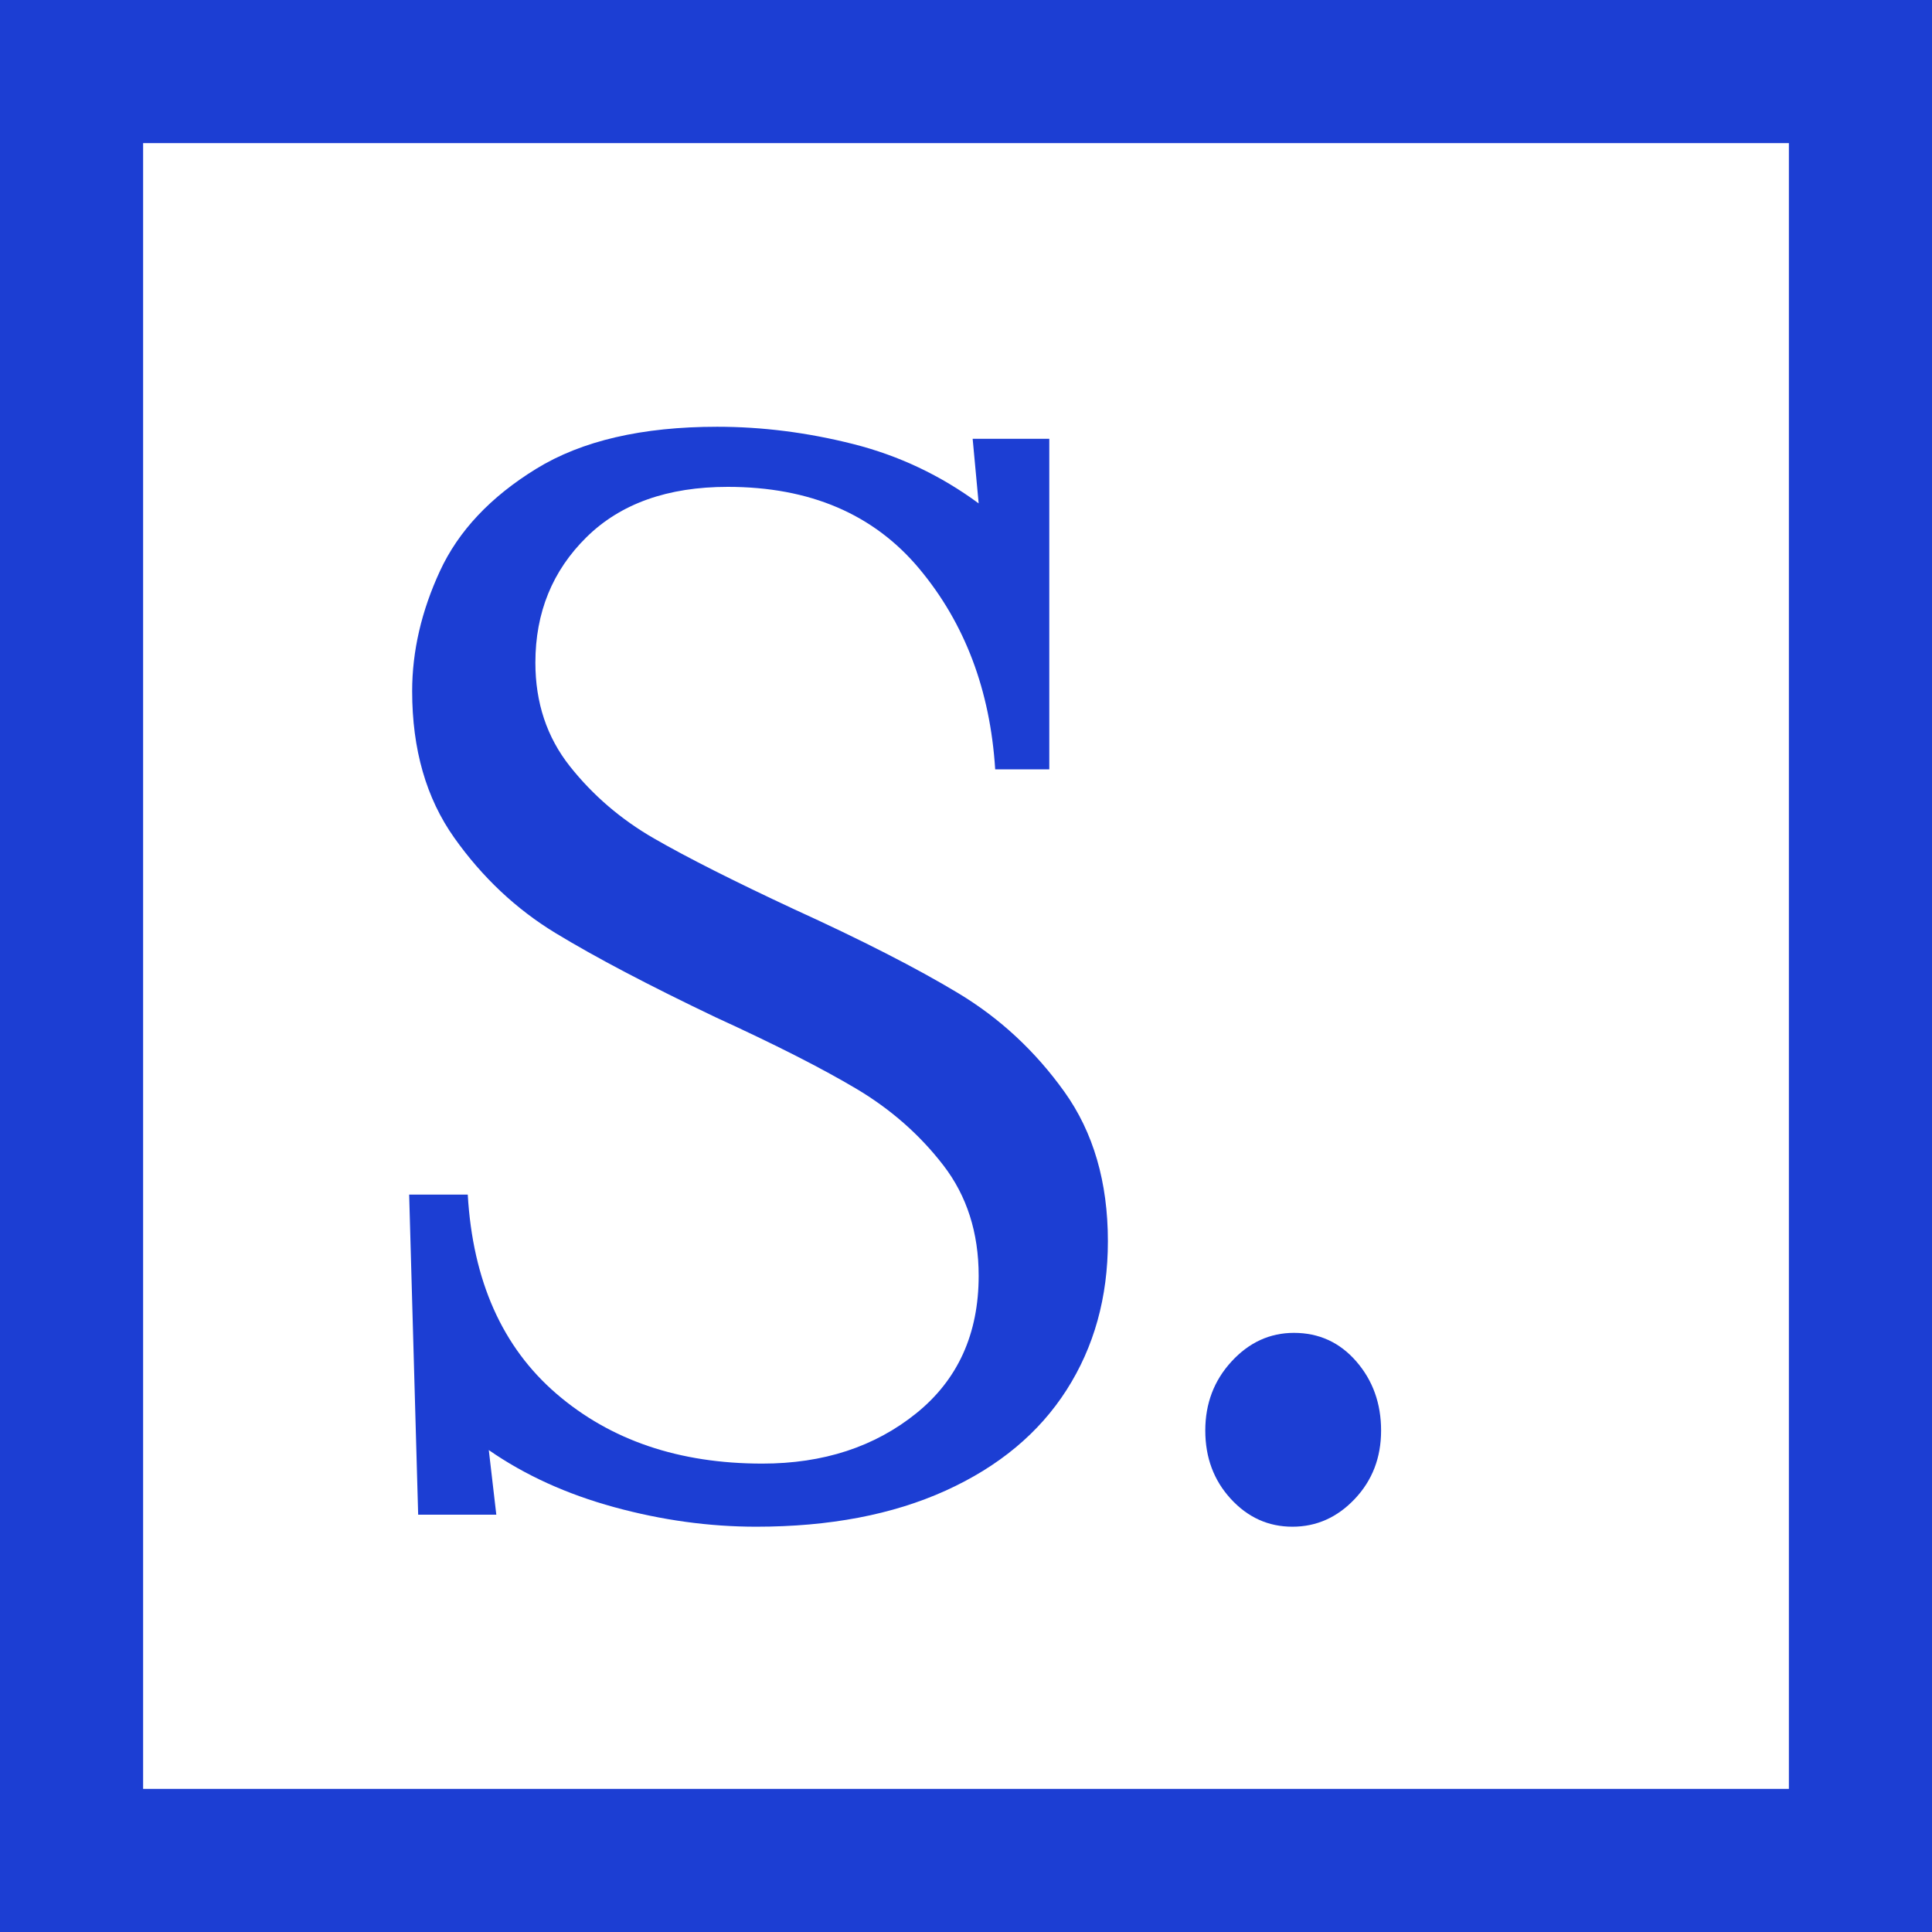
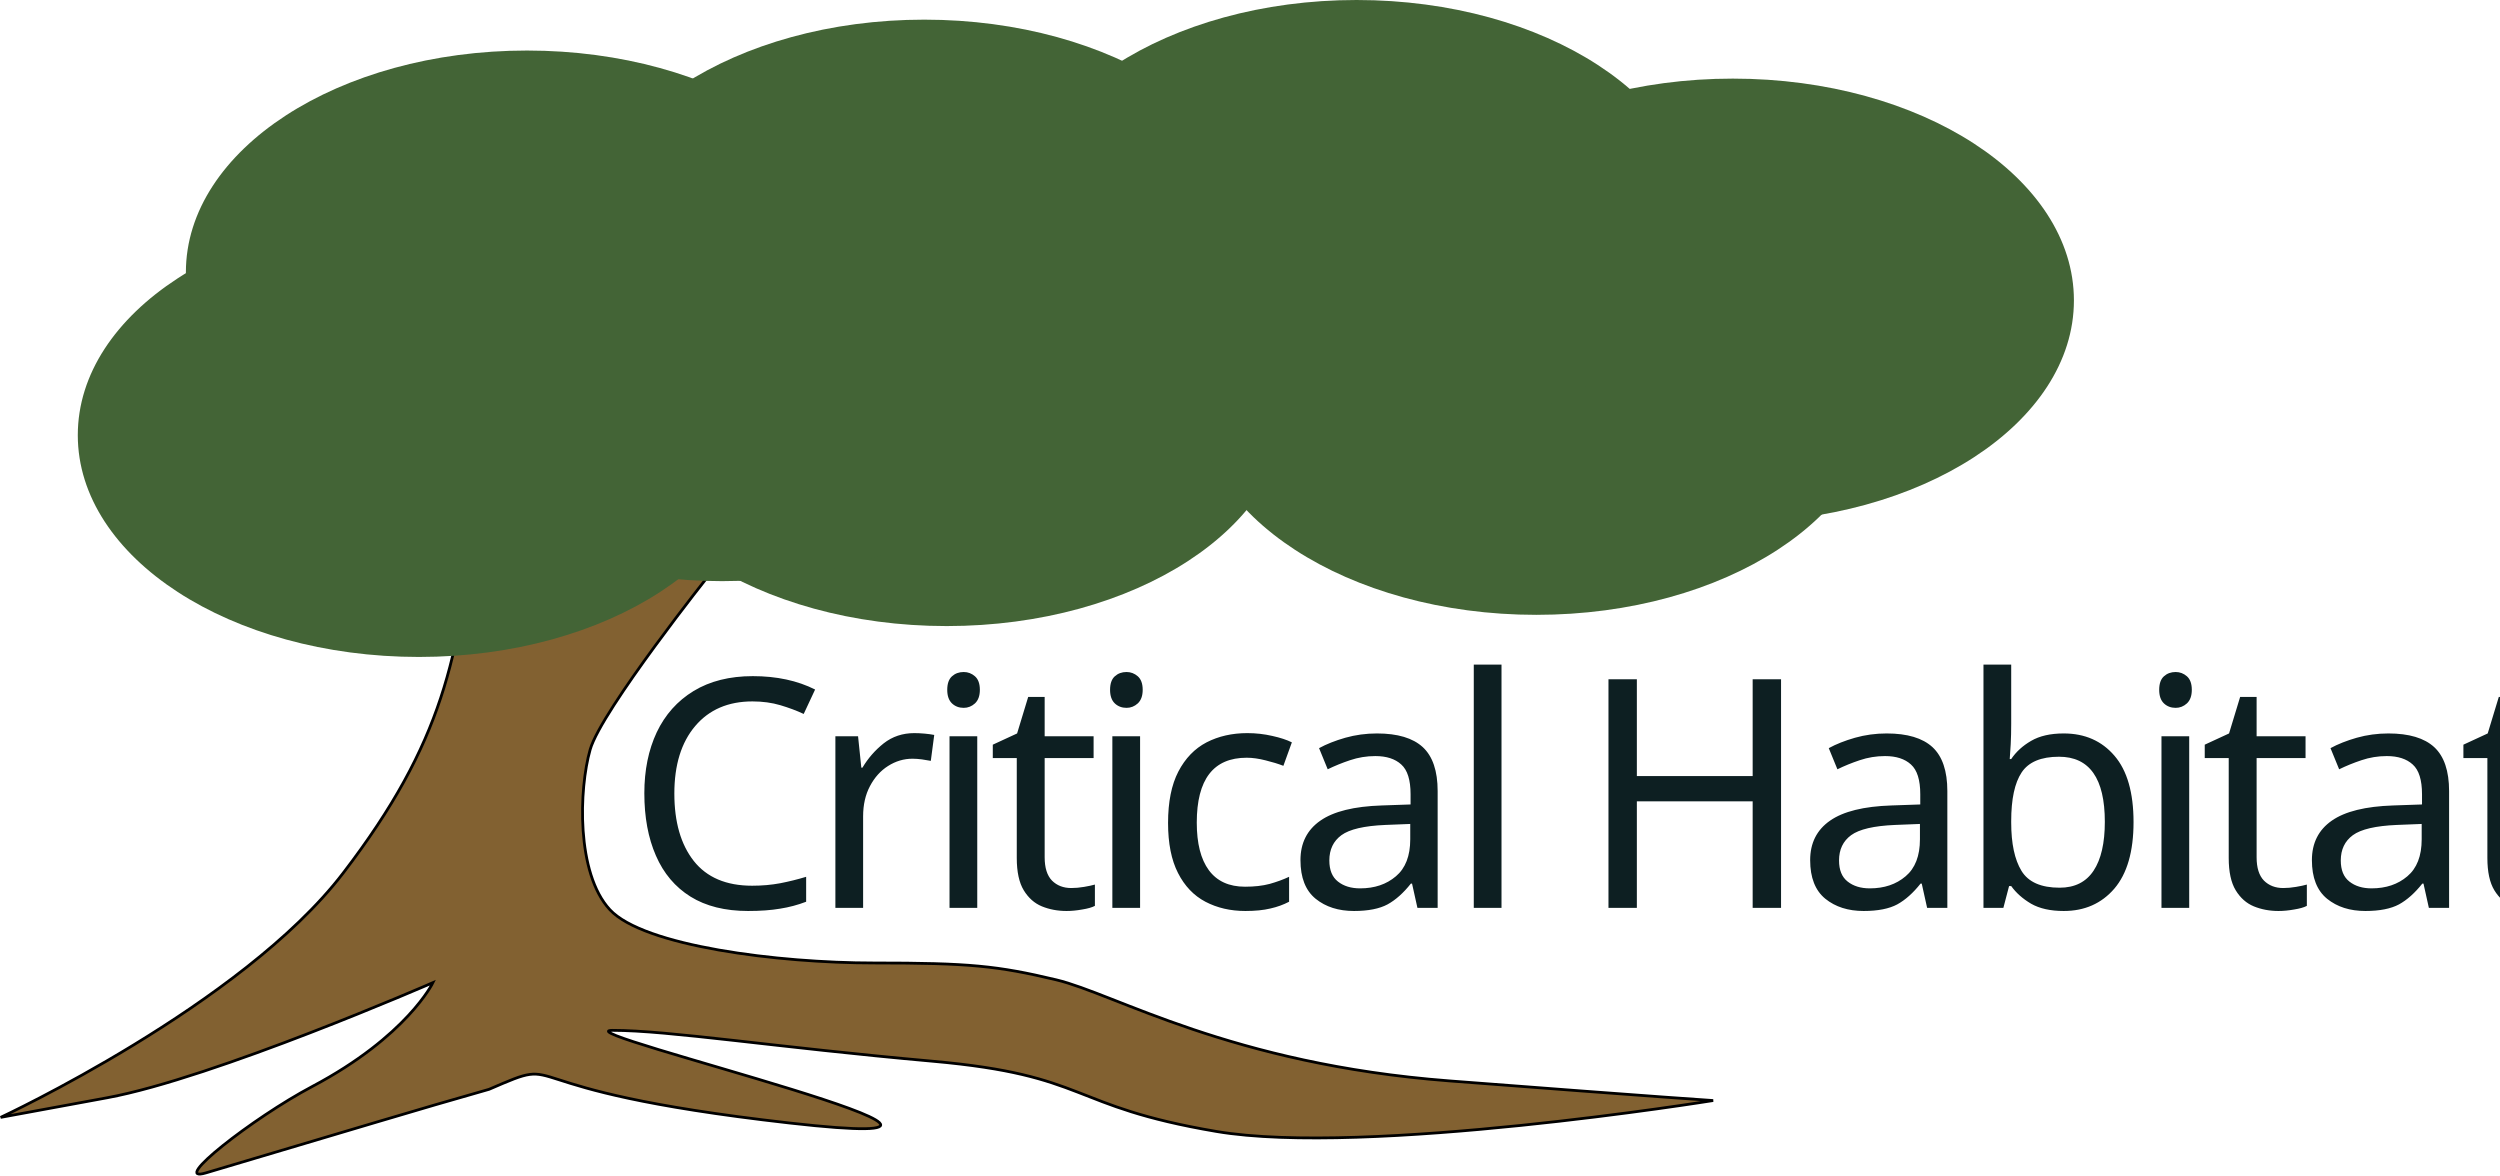
- <svg xmlns="http://www.w3.org/2000/svg" width="54px" height="54px" viewBox="0 0 54 54" version="1.1">
-   <defs />
-   <g id="Page-1" stroke="none" stroke-width="1" fill="none" fill-rule="evenodd">
-     <g id="logo-mobile">
-       <rect id="Rectangle-6" stroke="#1C3ED3" stroke-width="4" fill-rule="nonzero" x="2" y="2" width="50" height="50" />
-       <path d="M17.169,42.126 C15.839,41.762 14.67,41.23 13.662,40.53 L13.872,42.336 L11.688,42.336 L11.436,33.39 L13.074,33.39 C13.214,35.798 14.04,37.653 15.552,38.955 C17.064,40.257 18.982,40.908 21.306,40.908 C23.014,40.908 24.449,40.439 25.611,39.501 C26.773,38.563 27.354,37.282 27.354,35.658 C27.354,34.454 27.025,33.425 26.367,32.571 C25.709,31.717 24.897,31.003 23.931,30.429 C22.965,29.855 21.656,29.19 20.004,28.434 C18.128,27.538 16.637,26.754 15.531,26.082 C14.425,25.41 13.48,24.521 12.696,23.415 C11.912,22.309 11.52,20.944 11.52,19.32 C11.52,18.2 11.779,17.08 12.297,15.96 C12.815,14.84 13.711,13.888 14.985,13.104 C16.259,12.32 17.946,11.928 20.046,11.928 C21.306,11.928 22.573,12.089 23.847,12.411 C25.121,12.733 26.29,13.286 27.354,14.07 L27.186,12.264 L29.328,12.264 L29.328,21.504 L27.816,21.504 C27.676,19.292 26.969,17.423 25.695,15.897 C24.421,14.371 22.636,13.608 20.34,13.608 C18.66,13.608 17.344,14.077 16.392,15.015 C15.44,15.953 14.964,17.122 14.964,18.522 C14.964,19.642 15.286,20.608 15.93,21.42 C16.574,22.232 17.358,22.904 18.282,23.436 C19.206,23.968 20.508,24.626 22.188,25.41 C24.092,26.278 25.625,27.062 26.787,27.762 C27.949,28.462 28.936,29.379 29.748,30.513 C30.56,31.647 30.966,33.04 30.966,34.692 C30.966,36.26 30.581,37.646 29.811,38.85 C29.041,40.054 27.914,40.992 26.43,41.664 C24.946,42.336 23.182,42.672 21.138,42.672 C19.822,42.672 18.499,42.49 17.169,42.126 Z" id="S" fill="#1C3ED3" />
-       <path d="M34.402,41.895 C33.926,41.377 33.688,40.74 33.688,39.984 C33.688,39.228 33.933,38.584 34.423,38.052 C34.913,37.52 35.494,37.254 36.166,37.254 C36.866,37.254 37.447,37.52 37.909,38.052 C38.371,38.584 38.602,39.228 38.602,39.984 C38.602,40.74 38.357,41.377 37.867,41.895 C37.377,42.413 36.796,42.672 36.124,42.672 C35.452,42.672 34.878,42.413 34.402,41.895 Z" id="." fill="#1C3ED3" />
+ <svg xmlns="http://www.w3.org/2000/svg" width="899.512" height="422.955" viewBox="0 0 237.996 111.907" version="1.1" id="svg5128">
+   <defs id="defs5122" />
+   <g id="layer1" transform="translate(2.995756,-172.987)">
+     <text xml:space="preserve" style="font-style:normal;font-variant:normal;font-weight:normal;font-stretch:normal;font-size:30.279px;line-height:1.25;font-family:Chilanka;-inkscape-font-specification:'Chilanka, Normal';font-variant-ligatures:normal;font-variant-caps:normal;font-variant-numeric:normal;font-feature-settings:normal;text-align:start;letter-spacing:0px;word-spacing:0px;writing-mode:lr-tb;text-anchor:start;fill:#0d1f22;fill-opacity:1;stroke:none;stroke-width:0.757;" x="56.862" y="257.808" id="text5132" transform="scale(0.9938151,1.006223)">
+       <tspan id="tspan5130" x="56.862" y="257.808" style="font-style:normal;font-variant:normal;font-weight:normal;font-stretch:normal;font-size:30.279px;font-family:Chilanka;-inkscape-font-specification:'Chilanka, Normal';font-variant-ligatures:normal;font-variant-caps:normal;font-variant-numeric:normal;font-feature-settings:normal;text-align:start;letter-spacing:-1.572px;writing-mode:lr-tb;text-anchor:start;stroke-width:0.757;fill:#0d1f22;fill-opacity:1;">Critical Habitats</tspan>
+     </text>
+     <path style="fill:#826131;stroke:#000000;stroke-width:0.265px;stroke-linecap:butt;stroke-linejoin:miter;stroke-opacity:1;fill-opacity:1" d="m 64.679,227.51 c 0,0 -10.424,13.096 -11.493,16.838 -1.069,3.742 -1.336,11.76 1.871,15.234 3.207,3.475 16.036,5.078 25.123,5.078 9.087,0 11.76,0.267 17.373,1.604 5.613,1.336 16.571,8.018 37.418,9.622 20.847,1.604 25.123,1.871 25.123,1.871 0,0 -33.141,5.345 -47.307,2.94 -14.165,-2.405 -12.027,-5.345 -26.994,-6.682 -14.967,-1.336 -25.123,-2.94 -30.469,-2.94 -5.345,0 45.169,12.027 16.838,8.82 -28.331,-3.207 -20.58,-6.682 -28.598,-3.207 -6.992,1.981 -12.422,3.648 -26.963,7.958 -3.512,1.041 4.434,-5.21 10.125,-8.225 9.04,-4.789 11.493,-9.889 11.493,-9.889 0,0 -20.847,9.087 -31.003,10.958 l -10.156,1.871 c 0,0 22.985,-10.691 32.607,-23.252 9.622,-12.562 10.958,-20.58 12.562,-33.943 1.604,-13.363 1.336,-13.363 1.604,-13.363 h 0.267 z" id="path5160" />
+     <g id="g5261" style="fill:#436436;fill-opacity:1">
+       <ellipse ry="21.114" rx="32.473" cy="198.912" cx="47.173" id="path5162" style="fill:#436436;fill-opacity:1;stroke:none;stroke-width:0.265" />
+       <ellipse ry="21.114" rx="32.473" cy="214.414" cx="36.883" id="path5162-0" style="fill:#436436;fill-opacity:1;stroke:none;stroke-width:0.265" />
+       <ellipse ry="21.114" rx="32.473" cy="195.972" cx="84.992" id="path5162-3" style="fill:#436436;fill-opacity:1;stroke:none;stroke-width:0.265" />
+       <ellipse ry="21.114" rx="32.473" cy="211.474" cx="87.13" id="path5162-2" style="fill:#436436;fill-opacity:1;stroke:none;stroke-width:0.265" />
+       <ellipse ry="21.114" rx="32.473" cy="201.585" cx="161.965" id="path5162-1" style="fill:#436436;fill-opacity:1;stroke:none;stroke-width:0.265" />
+       <ellipse ry="21.114" rx="32.473" cy="210.405" cx="143.256" id="path5162-7" style="fill:#436436;fill-opacity:1;stroke:none;stroke-width:0.265" />
+       <ellipse ry="21.114" rx="32.473" cy="207.197" cx="65.748" id="path5162-5" style="fill:#436436;fill-opacity:1;stroke:none;stroke-width:0.265" />
+       <ellipse ry="21.114" rx="32.473" cy="194.101" cx="126.151" id="path5162-6" style="fill:#436436;fill-opacity:1;stroke:none;stroke-width:0.265" />
    </g>
  </g>
</svg>
